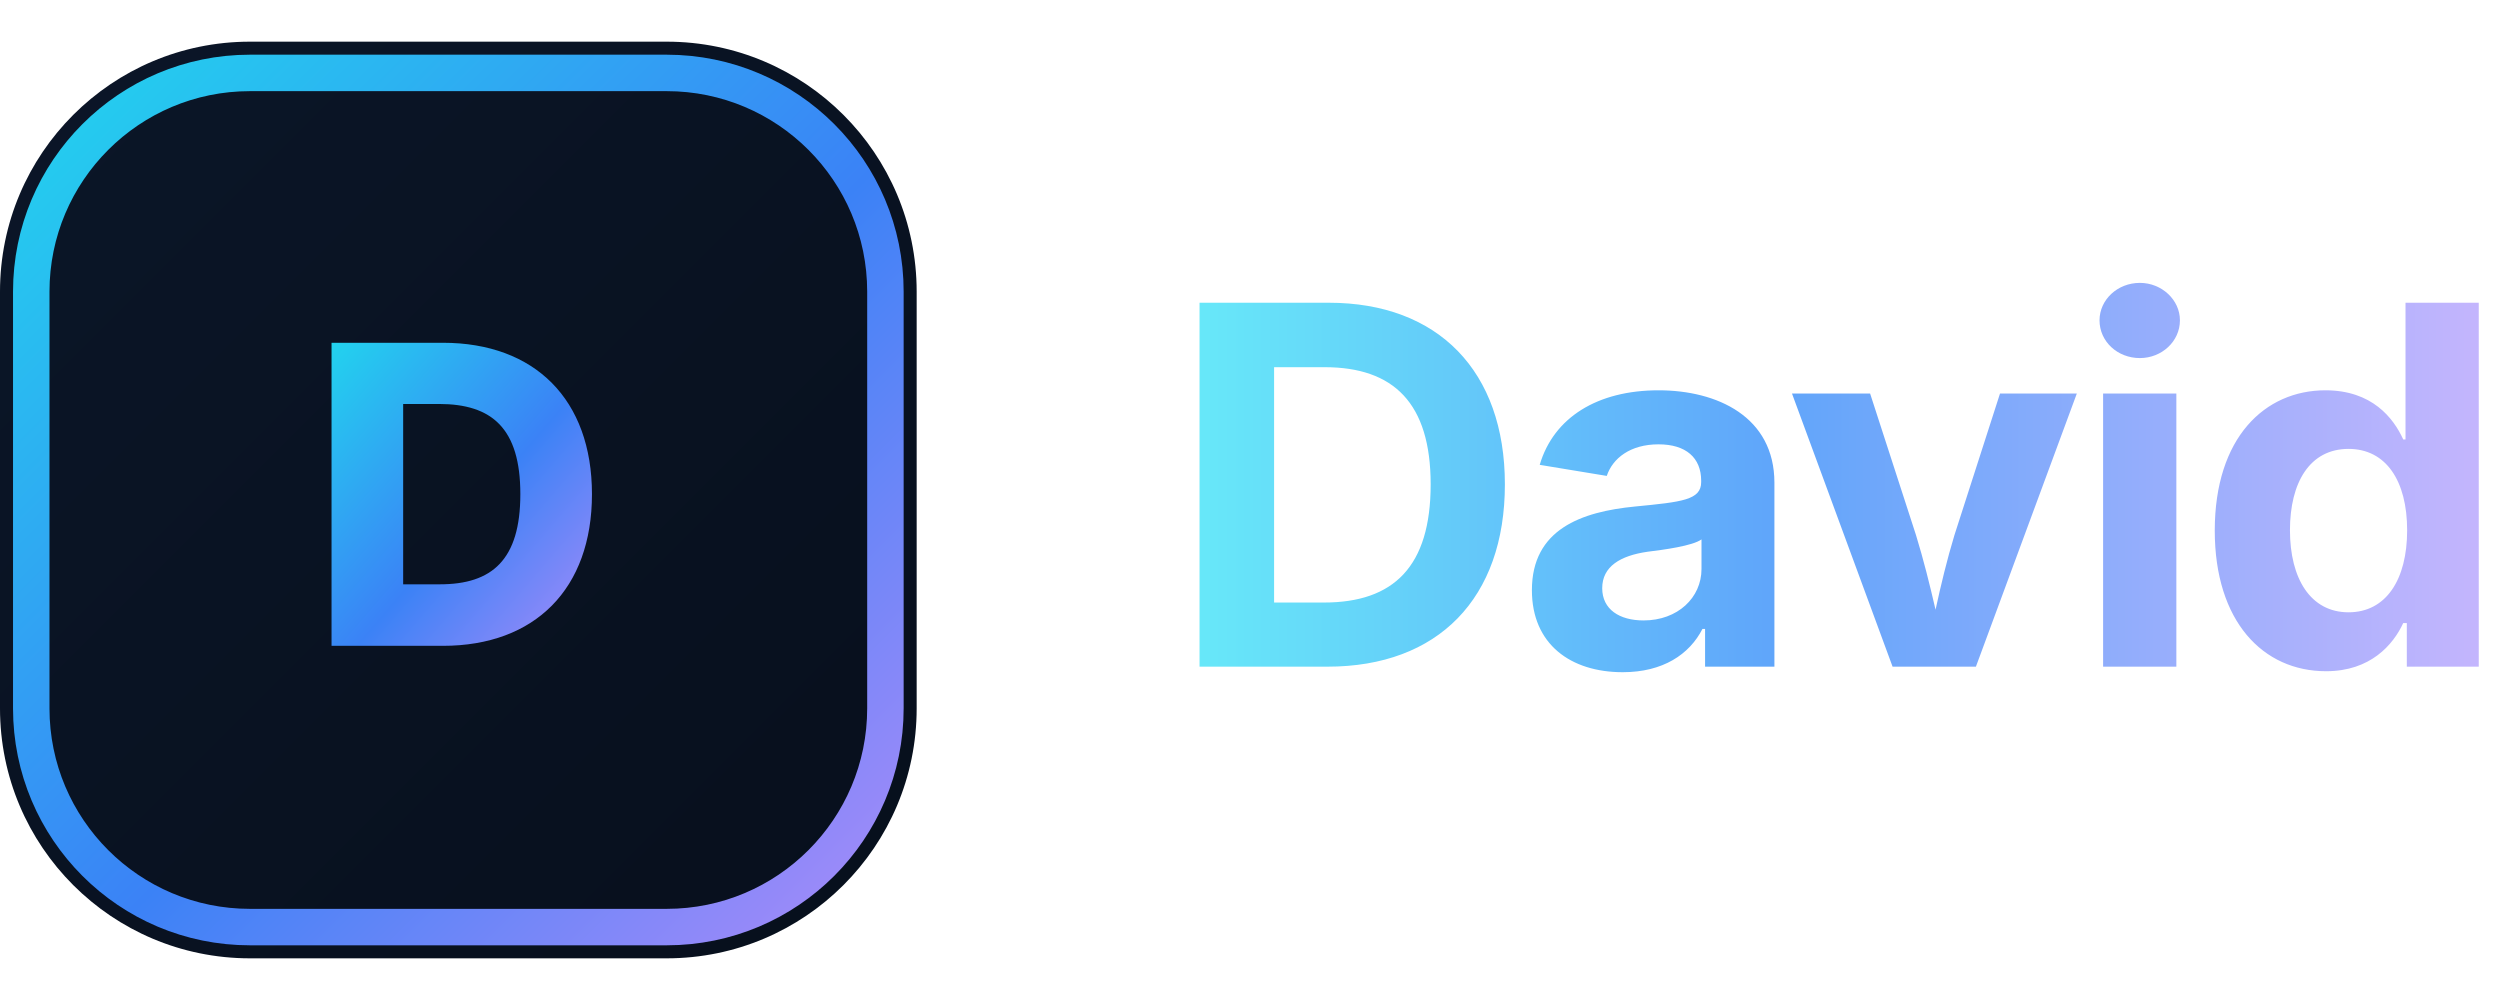
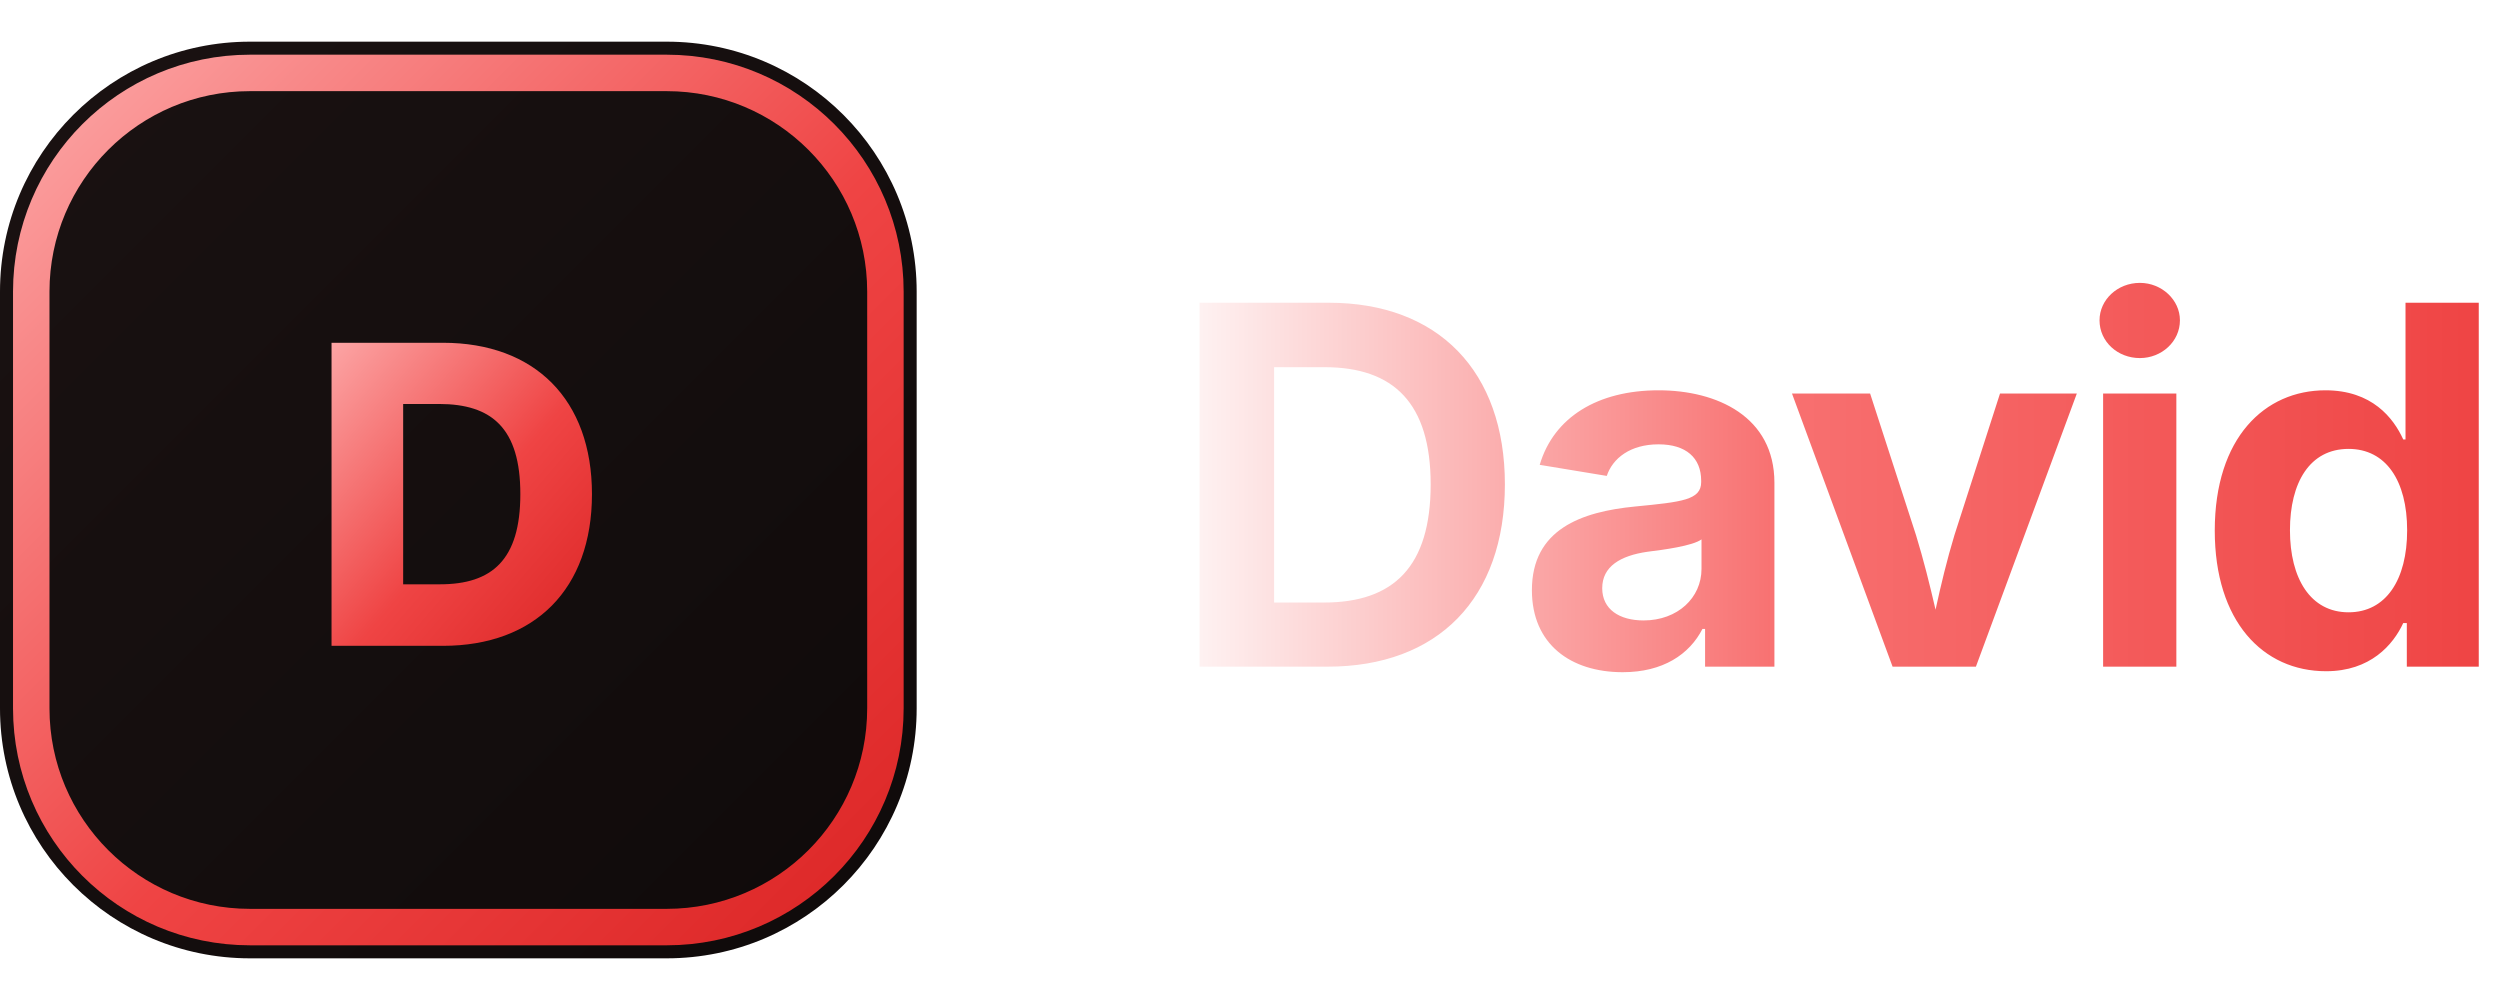
<svg xmlns="http://www.w3.org/2000/svg" viewBox="0 0 120 48" role="img" aria-label="David">
  <defs>
    <linearGradient id="badge" x1="0%" y1="0%" x2="100%" y2="100%">
-       <stop offset="0%" stop-color="#0b1628" />
-       <stop offset="100%" stop-color="#070f1c" />
+       <stop offset="0%" stop-color="#1a1212" />
+       <stop offset="100%" stop-color="#0f0a0a" />
    </linearGradient>
    <linearGradient id="accent" x1="0%" y1="0%" x2="100%" y2="100%">
-       <stop offset="0%" stop-color="#22d3ee" />
-       <stop offset="55%" stop-color="#3b82f6" />
-       <stop offset="100%" stop-color="#a78bfa" />
+       <stop offset="0%" stop-color="#fca5a5" />
+       <stop offset="55%" stop-color="#ef4444" />
+       <stop offset="100%" stop-color="#dc2626" />
    </linearGradient>
    <linearGradient id="word" x1="0%" y1="0%" x2="100%" y2="0%">
-       <stop offset="0%" stop-color="#67e8f9" />
-       <stop offset="45%" stop-color="#60a5fa" />
-       <stop offset="100%" stop-color="#c4b5fd" />
+       <stop offset="0%" stop-color="#fef2f2" />
+       <stop offset="45%" stop-color="#f87171" />
+       <stop offset="100%" stop-color="#ef4444" />
    </linearGradient>
  </defs>
  <rect x="0" y="2" width="44" height="44" rx="12" fill="url(#badge)" />
  <rect x="1.5" y="3.5" width="41" height="41" rx="10.5" fill="none" stroke="url(#accent)" stroke-width="1.75" />
  <text x="22" y="31" text-anchor="middle" font-family="ui-sans-serif, system-ui, -apple-system, Segoe UI, sans-serif" font-size="20" font-weight="800" fill="url(#accent)">D</text>
  <text x="56" y="32" font-family="ui-sans-serif, system-ui, -apple-system, Segoe UI, sans-serif" font-size="24" font-weight="700" letter-spacing="-0.6" fill="url(#word)">David</text>
</svg>
